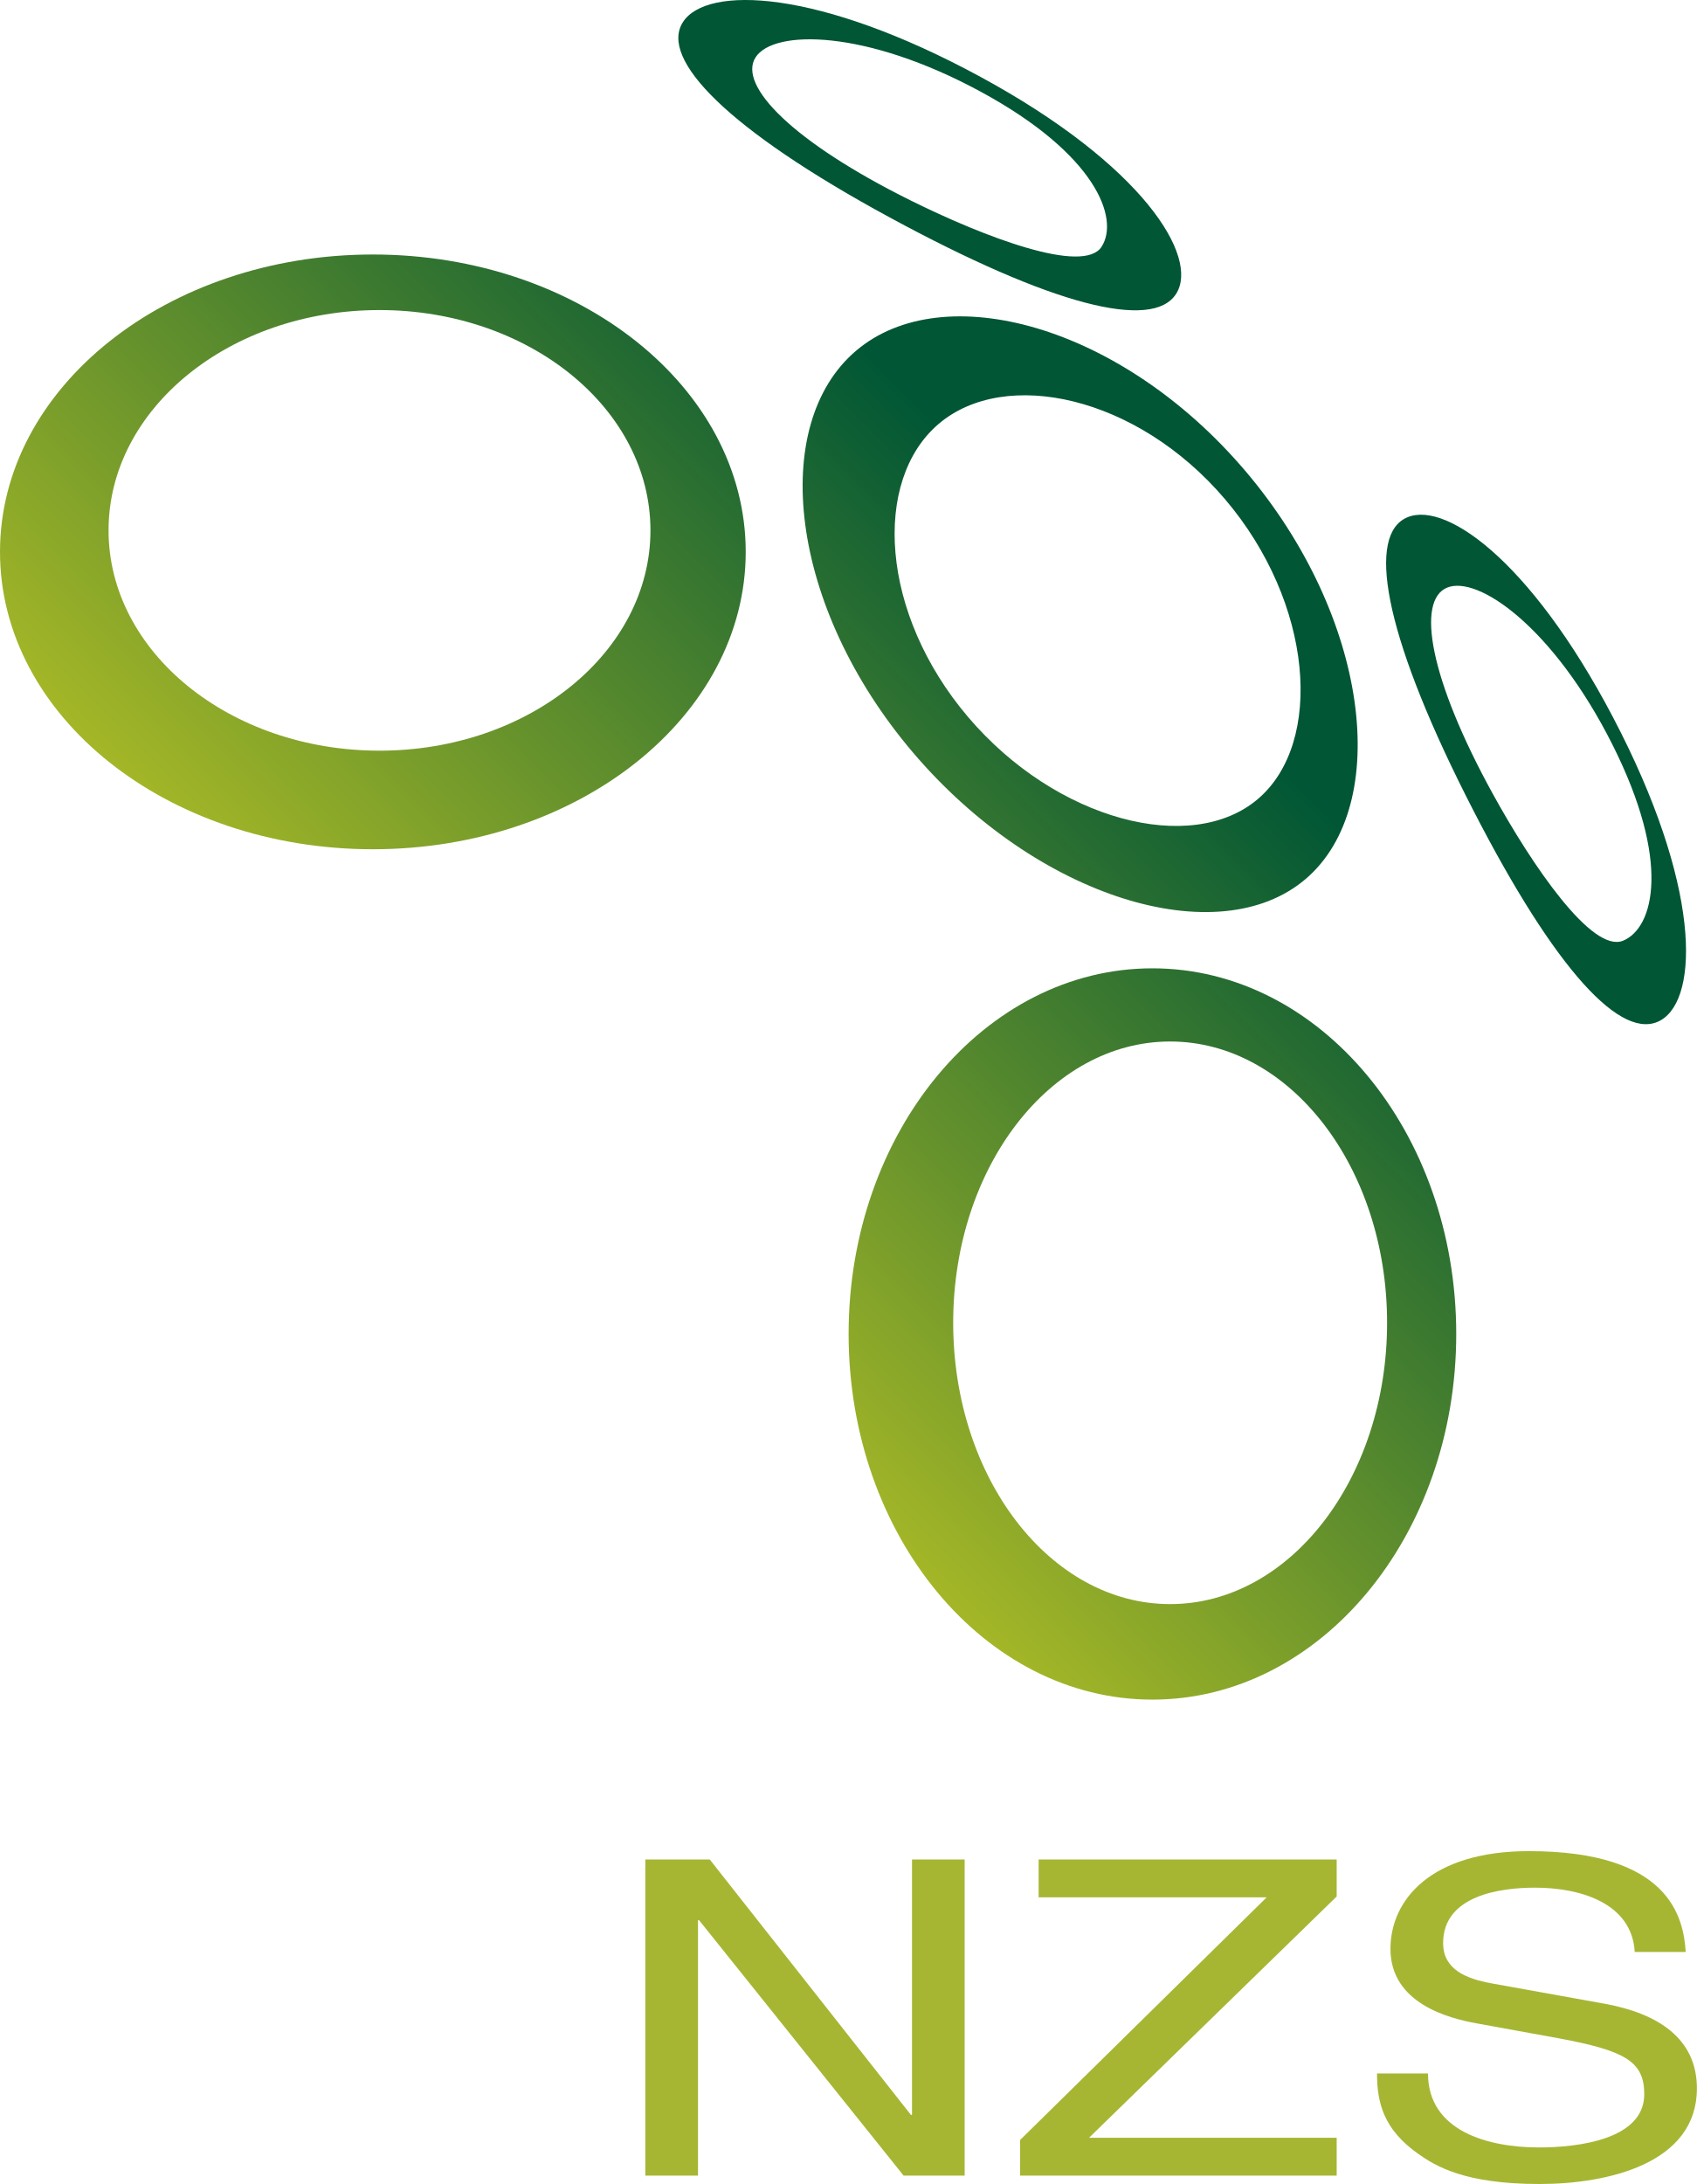
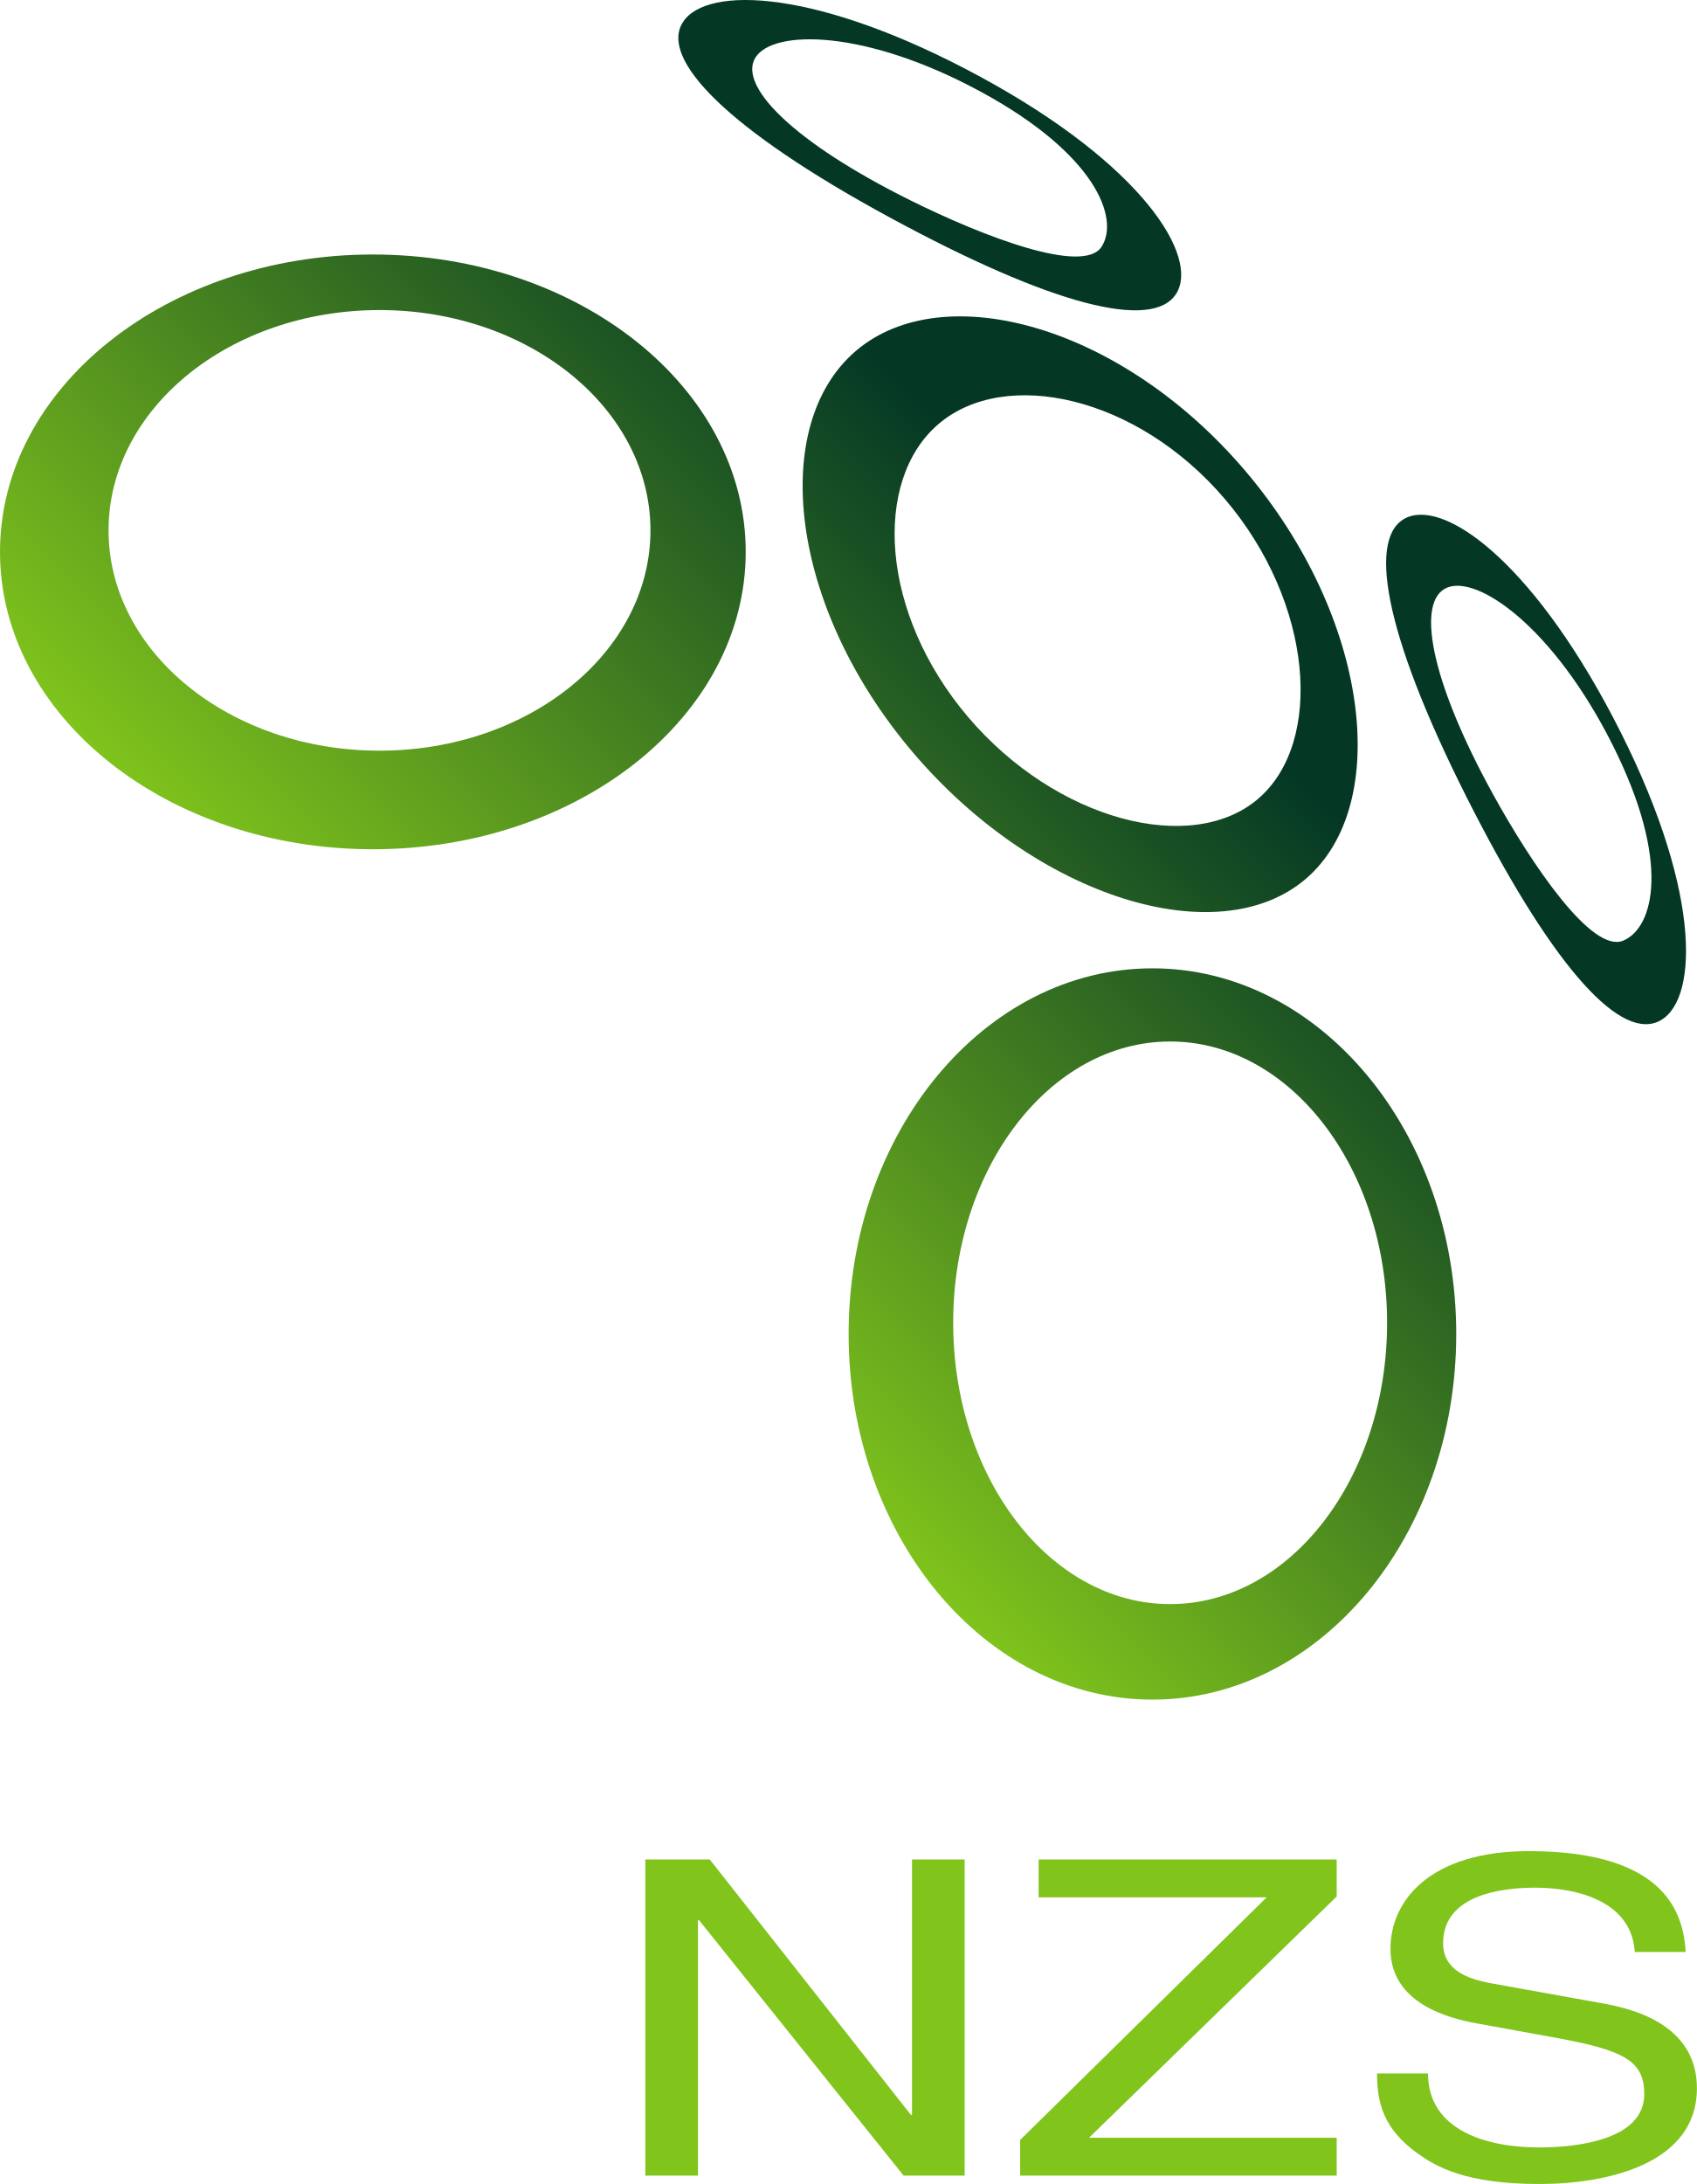
<svg xmlns="http://www.w3.org/2000/svg" version="1.0" id="Layer_1" x="0px" y="0px" width="180.793px" height="232.632px" viewBox="0 0 180.793 232.632" enable-background="new 0 0 180.793 232.632" xml:space="preserve">
  <g>
    <g>
      <g>
-         <path fill="#A6B633" d="M97.167,198.066h5.611v33.674h-6.506l-21.787-27.202h-0.12v27.202h-5.611v-33.674h6.865l21.429,27.201     h0.119V198.066z" />
-         <path fill="#A6B633" d="M142.413,231.74h-33.726v-3.799l26.264-25.842h-24.293v-4.033h31.755v3.939l-26.384,25.701h26.384V231.74     z" />
-         <path fill="#A6B633" d="M174.167,207.915c-0.298-5.206-5.79-6.847-10.625-6.847c-3.641,0-9.789,0.797-9.789,5.909     c0,2.86,2.566,3.798,5.074,4.268l12.236,2.204c5.551,1.031,9.729,3.658,9.729,9.005c0,7.973-9.432,10.178-16.773,10.178     c-7.938,0-11.043-1.877-12.953-3.236c-3.641-2.58-4.356-5.394-4.356-8.536h5.432c0,6.097,6.327,7.879,11.818,7.879     c4.179,0,11.222-0.844,11.222-5.674c0-3.519-2.089-4.644-9.133-5.957l-8.773-1.595c-2.806-0.516-9.133-2.063-9.133-7.926     c0-5.253,4.357-10.411,14.743-10.411c14.982,0,16.475,7.034,16.713,10.739H174.167z" />
+         <path fill="#80c41c" d="M97.167,198.066h5.611v33.674h-6.506l-21.787-27.202h-0.12v27.202h-5.611v-33.674h6.865l21.429,27.201     h0.119V198.066z" />
+         <path fill="#80c41c" d="M142.413,231.74h-33.726v-3.799l26.264-25.842h-24.293v-4.033h31.755v3.939l-26.384,25.701h26.384V231.74     z" />
+         <path fill="#80c41c" d="M174.167,207.915c-0.298-5.206-5.79-6.847-10.625-6.847c-3.641,0-9.789,0.797-9.789,5.909     c0,2.86,2.566,3.798,5.074,4.268l12.236,2.204c5.551,1.031,9.729,3.658,9.729,9.005c0,7.973-9.432,10.178-16.773,10.178     c-7.938,0-11.043-1.877-12.953-3.236c-3.641-2.58-4.356-5.394-4.356-8.536h5.432c0,6.097,6.327,7.879,11.818,7.879     c4.179,0,11.222-0.844,11.222-5.674c0-3.519-2.089-4.644-9.133-5.957l-8.773-1.595c-2.806-0.516-9.133-2.063-9.133-7.926     c0-5.253,4.357-10.411,14.743-10.411c14.982,0,16.475,7.034,16.713,10.739H174.167z" />
      </g>
    </g>
    <g>
      <path fill="none" d="M122.903,103.319c-17.877,0-32.369,17.438-32.369,38.948c0,21.51,14.492,38.947,32.369,38.947    c17.876,0,32.368-17.438,32.368-38.947C155.271,120.756,140.78,103.319,122.903,103.319z M124.791,171.041    c-12.766,0-23.115-13.416-23.115-29.964s10.349-29.964,23.115-29.964c12.766,0,23.115,13.416,23.115,29.964    S137.557,171.041,124.791,171.041z" />
    </g>
    <g>
      <path fill="none" d="M132.783,50.316c-13.227-15.539-32.177-20.677-41.465-12.772c-9.287,7.905-7.144,27.26,6.083,42.799    c13.227,15.538,32.527,21.376,41.815,13.471C148.501,85.909,146.008,65.854,132.783,50.316z M134.137,85.284    c-7.074,6.022-21.473,2.31-30.864-8.724s-10.22-25.209-3.145-31.231c7.074-6.021,21.123-3.009,30.515,8.024    C140.034,64.387,141.212,79.263,134.137,85.284z" />
    </g>
    <g>
      <path fill="none" d="M104.587,8.363C87.327-1,75.411-1.41,72.882,2.533c-2.528,3.941,4.763,11.436,22.024,20.8    c17.26,9.363,27.986,12.094,30.516,8.152C127.951,27.542,121.848,17.726,104.587,8.363z M117.488,26.457    c-1.927,3.003-12.51-1.039-20.363-4.937c-12.49-6.199-18.43-12.231-16.503-15.235c1.927-3.003,11.746-2.983,24.002,3.666    C116.88,16.599,119.415,23.454,117.488,26.457z" />
    </g>
    <g>
      <path fill="none" d="M172.785,78.156c-8.829-17.54-18.379-24.679-22.707-22.883c-4.325,1.792-2.615,12.109,6.214,29.649    c8.828,17.539,16.078,25.903,20.403,24.109C181.022,107.238,181.615,95.694,172.785,78.156z M173.051,100.375    c-3.297,1.366-9.68-7.993-13.904-15.676c-6.717-12.218-8.15-20.561-4.854-21.929c3.296-1.366,11.347,4.255,17.616,16.709    C178.178,91.934,176.347,99.009,173.051,100.375z" />
    </g>
    <g>
      <path fill="none" d="M39.847,27.285c-21.94,0-39.725,14.181-39.725,31.675s17.785,31.675,39.725,31.675    c21.939,0,39.725-14.181,39.725-31.675S61.786,27.285,39.847,27.285z M40.554,80.135c-15.943,0-28.868-10.506-28.868-23.465    c0-12.96,12.924-23.466,28.868-23.466s28.868,10.506,28.868,23.466C69.421,69.629,56.497,80.135,40.554,80.135z" />
    </g>
    <g>
      <g>
        <g>
          <linearGradient id="SVGID_1_" gradientUnits="userSpaceOnUse" x1="97.156" y1="167.716" x2="163.478" y2="101.394">
-             <stop offset="0" style="stop-color:#A5B727" />
-             <stop offset="0.949" style="stop-color:#005635" />
+             <stop offset="0" style="stop-color:#80c41c" />
+             <stop offset="0.949" style="stop-color:#043825" />
          </linearGradient>
          <path fill="url(#SVGID_1_)" d="M122.781,103.143c-17.876,0-32.368,17.438-32.368,38.947c0,21.51,14.491,38.947,32.368,38.947      s32.369-17.437,32.369-38.947C155.15,120.581,140.658,103.143,122.781,103.143z M124.669,170.864      c-12.766,0-23.115-13.415-23.115-29.963c0-16.549,10.349-29.964,23.115-29.964c12.766,0,23.114,13.416,23.114,29.964      C147.784,157.449,137.435,170.864,124.669,170.864z" />
        </g>
      </g>
      <g>
        <g>
          <linearGradient id="SVGID_2_" gradientUnits="userSpaceOnUse" x1="55.041" y1="125.607" x2="121.365" y2="59.283">
-             <stop offset="0" style="stop-color:#A5B727" />
-             <stop offset="0.949" style="stop-color:#005635" />
+             <stop offset="0" style="stop-color:#80c41c" />
+             <stop offset="0.949" style="stop-color:#043825" />
          </linearGradient>
          <path fill="url(#SVGID_2_)" d="M132.661,50.14c-13.226-15.539-32.177-20.677-41.464-12.772      c-9.287,7.906-7.145,27.26,6.083,42.799c13.227,15.539,32.527,21.376,41.814,13.471C148.38,85.733,145.887,65.679,132.661,50.14      z M134.016,85.108c-7.075,6.022-21.474,2.31-30.865-8.723c-9.391-11.034-10.22-25.21-3.145-31.232      c7.074-6.021,21.123-3.009,30.514,8.024C139.913,64.21,141.091,79.087,134.016,85.108z" />
        </g>
      </g>
      <g>
        <g>
          <linearGradient id="SVGID_3_" gradientUnits="userSpaceOnUse" x1="22.648" y1="93.212" x2="88.973" y2="26.887">
-             <stop offset="0" style="stop-color:#A5B727" />
-             <stop offset="0.949" style="stop-color:#005635" />
+             <stop offset="0" style="stop-color:#80c41c" />
+             <stop offset="0.949" style="stop-color:#043825" />
          </linearGradient>
          <path fill="url(#SVGID_3_)" d="M104.465,8.188C87.205-1.176,75.29-1.586,72.76,2.356c-2.529,3.942,4.763,11.437,22.024,20.8      c17.259,9.363,27.986,12.094,30.516,8.152C127.829,27.366,121.726,17.55,104.465,8.188z M117.366,26.28      c-1.927,3.003-12.51-1.039-20.363-4.937C84.514,15.145,78.574,9.113,80.5,6.109c1.927-3.003,11.746-2.983,24.002,3.666      C116.758,16.423,119.293,23.277,117.366,26.28z" />
        </g>
      </g>
      <g>
        <g>
          <linearGradient id="SVGID_4_" gradientUnits="userSpaceOnUse" x1="87.345" y1="157.91" x2="153.672" y2="91.583">
-             <stop offset="0" style="stop-color:#A5B727" />
-             <stop offset="0.949" style="stop-color:#005635" />
+             <stop offset="0" style="stop-color:#80c41c" />
+             <stop offset="0.949" style="stop-color:#043825" />
          </linearGradient>
          <path fill="url(#SVGID_4_)" d="M172.663,77.979c-8.828-17.54-18.378-24.678-22.706-22.883      c-4.326,1.792-2.616,12.109,6.213,29.649c8.828,17.539,16.078,25.904,20.404,24.11      C180.901,107.062,181.493,95.519,172.663,77.979z M172.929,100.199c-3.296,1.366-9.679-7.993-13.903-15.676      c-6.717-12.218-8.151-20.561-4.855-21.929c3.296-1.366,11.348,4.255,17.616,16.71      C178.056,91.758,176.225,98.833,172.929,100.199z" />
        </g>
      </g>
      <g>
        <g>
          <linearGradient id="SVGID_5_" gradientUnits="userSpaceOnUse" x1="13.976" y1="84.535" x2="80.302" y2="18.209">
-             <stop offset="0" style="stop-color:#A5B727" />
-             <stop offset="0.949" style="stop-color:#005635" />
+             <stop offset="0" style="stop-color:#80c41c" />
+             <stop offset="0.949" style="stop-color:#043825" />
          </linearGradient>
          <path fill="url(#SVGID_5_)" d="M39.725,27.109C17.786,27.109,0,41.291,0,58.784c0,17.494,17.786,31.675,39.725,31.675      c21.939,0,39.725-14.182,39.725-31.675C79.45,41.291,61.664,27.109,39.725,27.109z M40.432,79.959      c-15.943,0-28.867-10.506-28.867-23.466c0-12.959,12.924-23.466,28.867-23.466c15.943,0,28.868,10.506,28.868,23.466      C69.3,69.453,56.375,79.959,40.432,79.959z" />
        </g>
      </g>
    </g>
  </g>
</svg>
